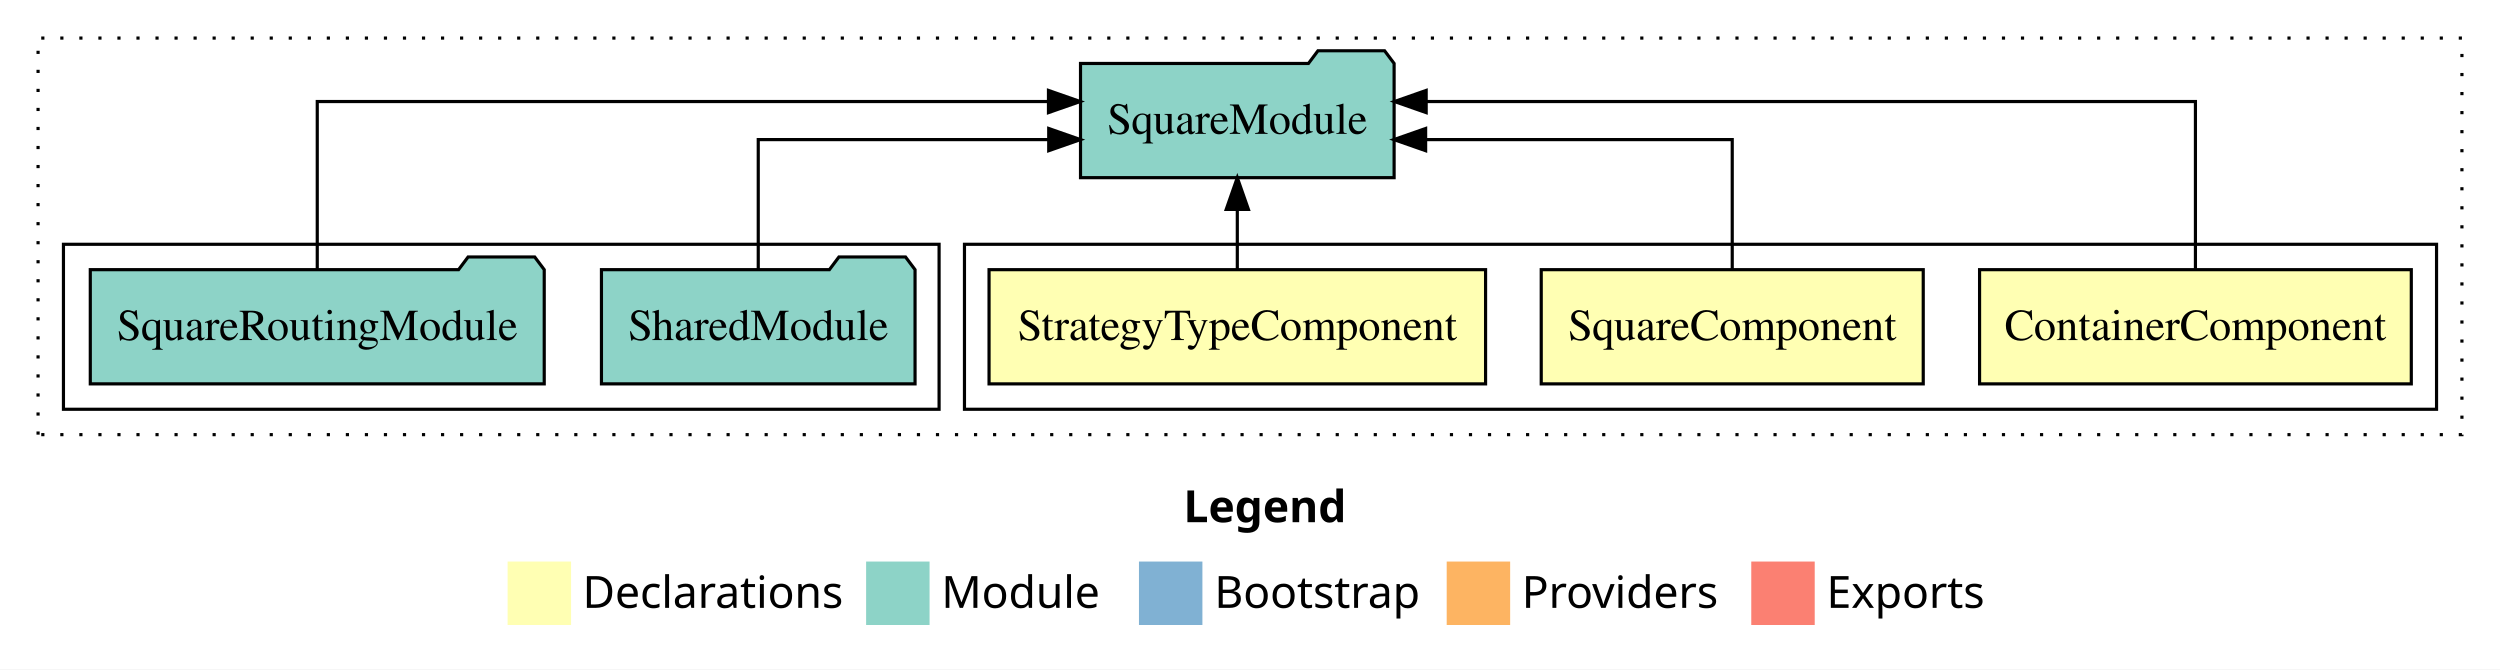
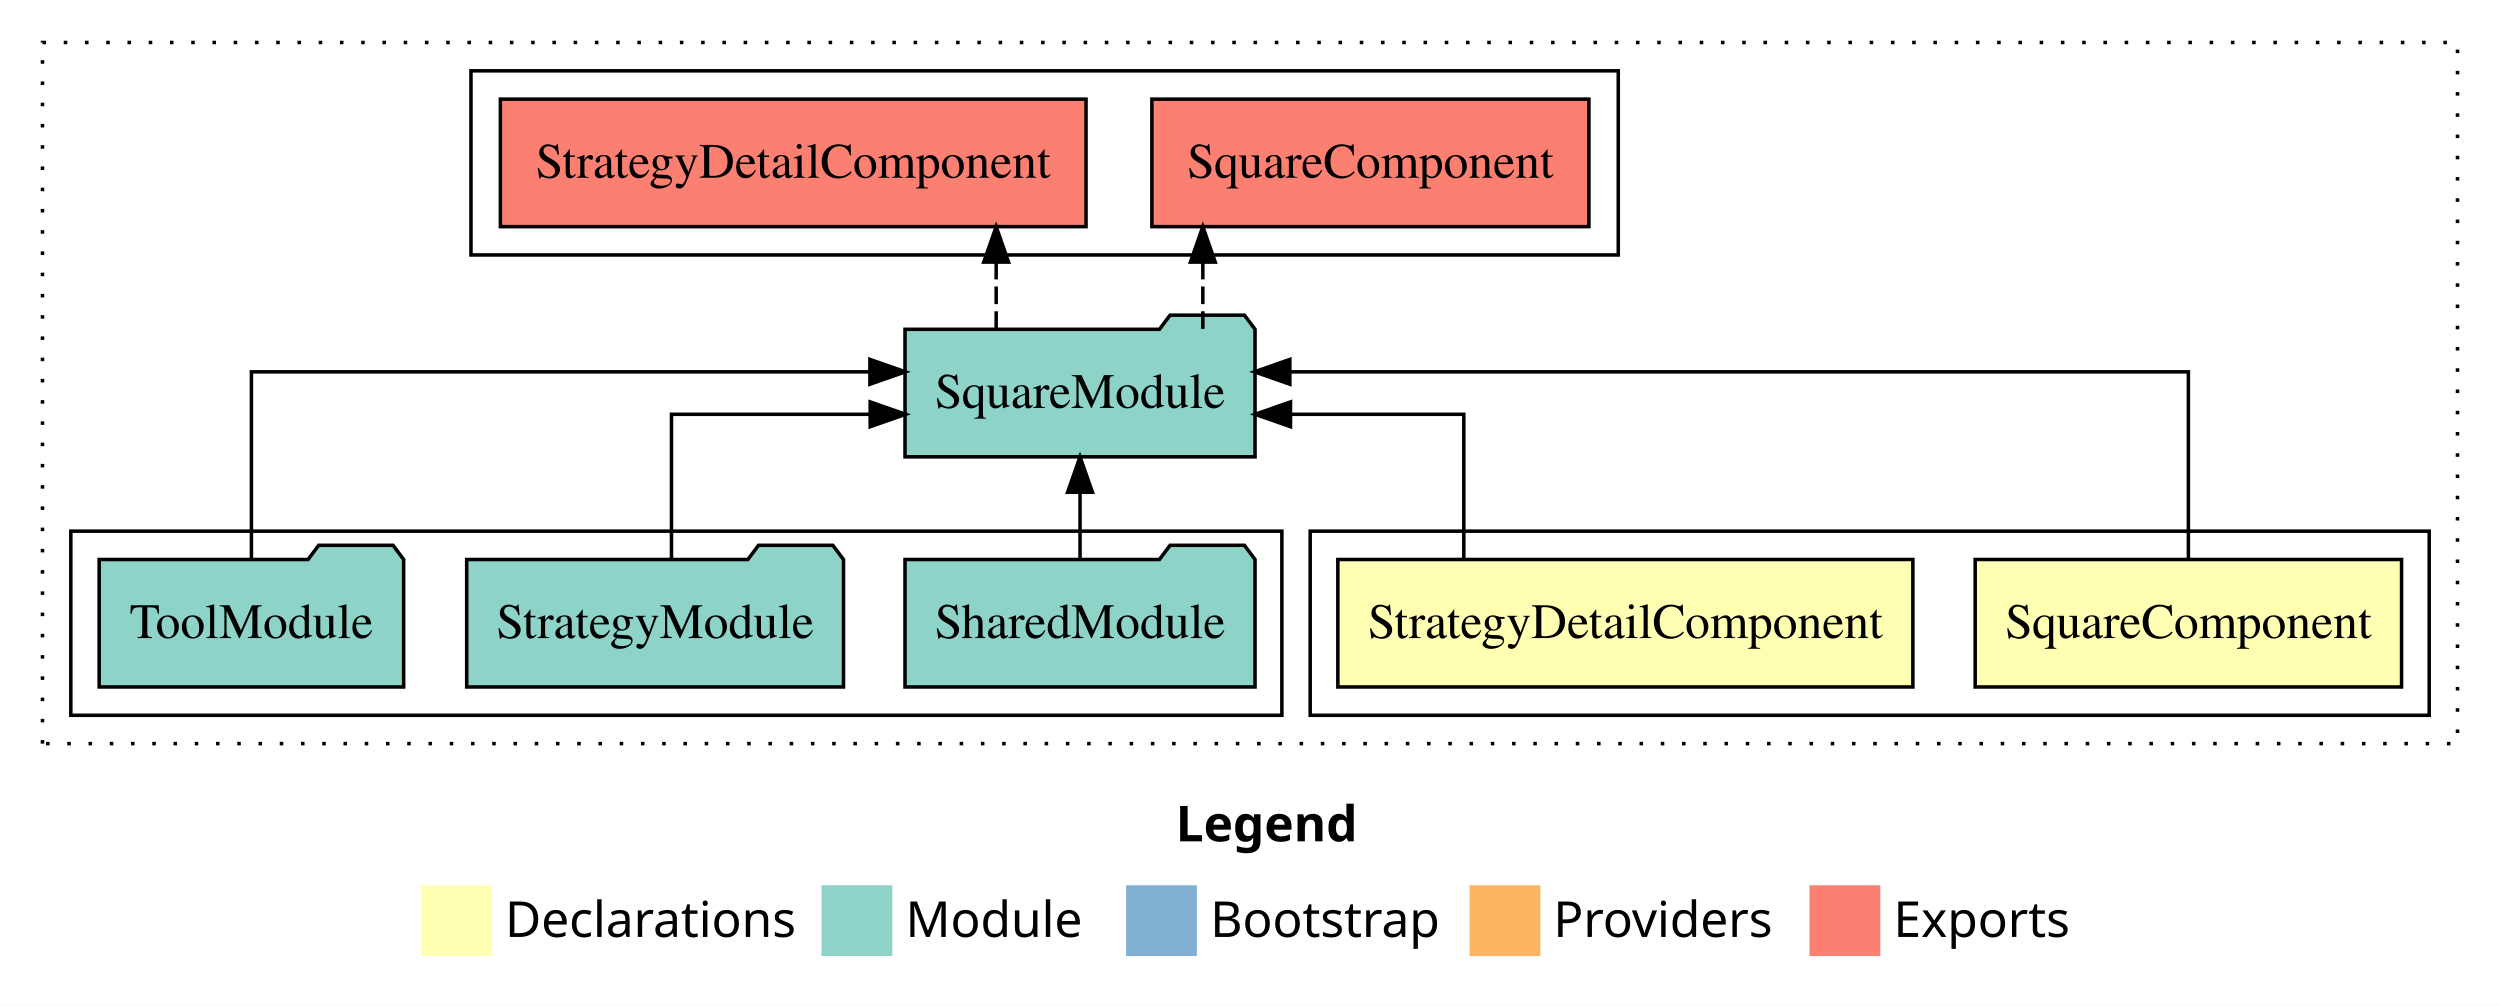
- <svg xmlns="http://www.w3.org/2000/svg" width="788pt" height="211pt" viewBox="0.00 0.00 788.00 211.00">
-   <g id="graph0" class="graph" transform="scale(1 1) rotate(0) translate(4 207)">
-     <polygon fill="#ffffff" stroke="transparent" points="-4,4 -4,-207 784,-207 784,4 -4,4" />
-     <text text-anchor="start" x="369.009" y="-42.4" font-family="sans-serif" font-weight="bold" font-size="14.00" fill="#000000">Legend</text>
-     <polygon fill="#ffffb3" stroke="transparent" points="156,-10 156,-30 176,-30 176,-10 156,-10" />
-     <text text-anchor="start" x="179.629" y="-15.4" font-family="sans-serif" font-size="14.00" fill="#000000">  Declarations</text>
-     <polygon fill="#8dd3c7" stroke="transparent" points="269,-10 269,-30 289,-30 289,-10 269,-10" />
-     <text text-anchor="start" x="292.725" y="-15.4" font-family="sans-serif" font-size="14.00" fill="#000000">  Module</text>
-     <polygon fill="#80b1d3" stroke="transparent" points="355,-10 355,-30 375,-30 375,-10 355,-10" />
-     <text text-anchor="start" x="378.781" y="-15.4" font-family="sans-serif" font-size="14.00" fill="#000000">  Bootstrap</text>
-     <polygon fill="#fdb462" stroke="transparent" points="452,-10 452,-30 472,-30 472,-10 452,-10" />
-     <text text-anchor="start" x="475.673" y="-15.4" font-family="sans-serif" font-size="14.00" fill="#000000">  Providers</text>
-     <polygon fill="#fb8072" stroke="transparent" points="548,-10 548,-30 568,-30 568,-10 548,-10" />
-     <text text-anchor="start" x="571.726" y="-15.4" font-family="sans-serif" font-size="14.00" fill="#000000">  Exports</text>
+ <svg xmlns="http://www.w3.org/2000/svg" width="706pt" height="284pt" viewBox="0.00 0.00 706.00 284.00">
+   <g id="graph0" class="graph" transform="scale(1 1) rotate(0) translate(4 280)">
+     <polygon fill="#ffffff" stroke="transparent" points="-4,4 -4,-280 702,-280 702,4 -4,4" />
+     <text text-anchor="start" x="328.009" y="-42.4" font-family="sans-serif" font-weight="bold" font-size="14.00" fill="#000000">Legend</text>
+     <polygon fill="#ffffb3" stroke="transparent" points="115,-10 115,-30 135,-30 135,-10 115,-10" />
+     <text text-anchor="start" x="138.629" y="-15.4" font-family="sans-serif" font-size="14.00" fill="#000000">  Declarations</text>
+     <polygon fill="#8dd3c7" stroke="transparent" points="228,-10 228,-30 248,-30 248,-10 228,-10" />
+     <text text-anchor="start" x="251.725" y="-15.4" font-family="sans-serif" font-size="14.00" fill="#000000">  Module</text>
+     <polygon fill="#80b1d3" stroke="transparent" points="314,-10 314,-30 334,-30 334,-10 314,-10" />
+     <text text-anchor="start" x="337.781" y="-15.4" font-family="sans-serif" font-size="14.00" fill="#000000">  Bootstrap</text>
+     <polygon fill="#fdb462" stroke="transparent" points="411,-10 411,-30 431,-30 431,-10 411,-10" />
+     <text text-anchor="start" x="434.673" y="-15.4" font-family="sans-serif" font-size="14.00" fill="#000000">  Providers</text>
+     <polygon fill="#fb8072" stroke="transparent" points="507,-10 507,-30 527,-30 527,-10 507,-10" />
+     <text text-anchor="start" x="530.726" y="-15.4" font-family="sans-serif" font-size="14.00" fill="#000000">  Exports</text>
    <g id="clust1" class="cluster">
-       <polygon fill="none" stroke="#000000" stroke-dasharray="1,5" points="8,-70 8,-195 772,-195 772,-70 8,-70" />
+       <polygon fill="none" stroke="#000000" stroke-dasharray="1,5" points="8,-70 8,-268 690,-268 690,-70 8,-70" />
    </g>
    <g id="clust2" class="cluster">
-       <polygon fill="none" stroke="#000000" points="300,-78 300,-130 764,-130 764,-78 300,-78" />
+       <polygon fill="none" stroke="#000000" points="366,-78 366,-130 682,-130 682,-78 366,-78" />
+     </g>
+     <g id="clust5" class="cluster">
+       <polygon fill="none" stroke="#000000" points="16,-78 16,-130 358,-130 358,-78 16,-78" />
    </g>
    <g id="clust6" class="cluster">
-       <polygon fill="none" stroke="#000000" points="16,-78 16,-130 292,-130 292,-78 16,-78" />
+       <polygon fill="none" stroke="#000000" points="129,-208 129,-260 453,-260 453,-208 129,-208" />
    </g>
    <g id="node1" class="node">
-       <polygon fill="#ffffb3" stroke="#000000" points="756.041,-122 619.959,-122 619.959,-86 756.041,-86 756.041,-122" />
-       <text text-anchor="middle" x="688" y="-99.8" font-family="Times,serif" font-size="14.00" fill="#000000">ContainerComponent</text>
+       <polygon fill="#ffffb3" stroke="#000000" points="674.205,-122 553.795,-122 553.795,-86 674.205,-86 674.205,-122" />
+       <text text-anchor="middle" x="614" y="-99.8" font-family="Times,serif" font-size="14.00" fill="#000000">SquareComponent</text>
+     </g>
+     <g id="node3" class="node">
+       <polygon fill="#8dd3c7" stroke="#000000" points="350.423,-187 347.423,-191 326.423,-191 323.423,-187 251.577,-187 251.577,-151 350.423,-151 350.423,-187" />
+       <text text-anchor="middle" x="301" y="-164.8" font-family="Times,serif" font-size="14.00" fill="#000000">SquareModule</text>
+     </g>
+     <g id="edge1" class="edge">
+       <path fill="none" stroke="#000000" d="M614,-122.284C614,-143.321 614,-175 614,-175 614,-175 360.251,-175 360.251,-175" />
+       <polygon fill="#000000" stroke="#000000" points="360.251,-171.5 350.251,-175 360.25,-178.5 360.251,-171.5" />
+     </g>
+     <g id="node2" class="node">
+       <polygon fill="#ffffb3" stroke="#000000" points="536.194,-122 373.806,-122 373.806,-86 536.194,-86 536.194,-122" />
+       <text text-anchor="middle" x="455" y="-99.8" font-family="Times,serif" font-size="14.00" fill="#000000">StrategyDetailComponent</text>
+     </g>
+     <g id="edge2" class="edge">
+       <path fill="none" stroke="#000000" d="M409.378,-122.022C409.378,-139.373 409.378,-163 409.378,-163 409.378,-163 360.432,-163 360.432,-163" />
+       <polygon fill="#000000" stroke="#000000" points="360.432,-159.5 350.432,-163 360.432,-166.5 360.432,-159.5" />
+     </g>
+     <g id="node7" class="node">
+       <polygon fill="#fb8072" stroke="#000000" points="444.705,-252 321.295,-252 321.295,-216 444.705,-216 444.705,-252" />
+       <text text-anchor="middle" x="383" y="-229.8" font-family="Times,serif" font-size="14.00" fill="#000000">SquareComponent </text>
+     </g>
+     <g id="edge6" class="edge">
+       <path fill="none" stroke="#000000" stroke-dasharray="5,2" d="M335.679,-187.106C335.679,-187.106 335.679,-205.991 335.679,-205.991" />
+       <polygon fill="#000000" stroke="#000000" points="332.179,-205.991 335.679,-215.991 339.179,-205.991 332.179,-205.991" />
+     </g>
+     <g id="node8" class="node">
+       <polygon fill="#fb8072" stroke="#000000" points="302.694,-252 137.306,-252 137.306,-216 302.694,-216 302.694,-252" />
+       <text text-anchor="middle" x="220" y="-229.8" font-family="Times,serif" font-size="14.00" fill="#000000">StrategyDetailComponent </text>
+     </g>
+     <g id="edge7" class="edge">
+       <path fill="none" stroke="#000000" stroke-dasharray="5,2" d="M277.318,-187.106C277.318,-187.106 277.318,-205.991 277.318,-205.991" />
+       <polygon fill="#000000" stroke="#000000" points="273.818,-205.991 277.318,-215.991 280.818,-205.991 273.818,-205.991" />
    </g>
    <g id="node4" class="node">
-       <polygon fill="#8dd3c7" stroke="#000000" points="435.423,-187 432.423,-191 411.423,-191 408.423,-187 336.577,-187 336.577,-151 435.423,-151 435.423,-187" />
-       <text text-anchor="middle" x="386" y="-164.8" font-family="Times,serif" font-size="14.00" fill="#000000">SquareModule</text>
-     </g>
-     <g id="edge1" class="edge">
-       <path fill="none" stroke="#000000" d="M688,-122.284C688,-143.321 688,-175 688,-175 688,-175 445.531,-175 445.531,-175" />
-       <polygon fill="#000000" stroke="#000000" points="445.531,-171.5 435.531,-175 445.531,-178.5 445.531,-171.5" />
-     </g>
-     <g id="node2" class="node">
-       <polygon fill="#ffffb3" stroke="#000000" points="602.205,-122 481.795,-122 481.795,-86 602.205,-86 602.205,-122" />
-       <text text-anchor="middle" x="542" y="-99.8" font-family="Times,serif" font-size="14.00" fill="#000000">SquareComponent</text>
-     </g>
-     <g id="edge2" class="edge">
-       <path fill="none" stroke="#000000" d="M542,-122.022C542,-139.373 542,-163 542,-163 542,-163 445.359,-163 445.359,-163" />
-       <polygon fill="#000000" stroke="#000000" points="445.359,-159.5 435.359,-163 445.359,-166.5 445.359,-159.5" />
-     </g>
-     <g id="node3" class="node">
-       <polygon fill="#ffffb3" stroke="#000000" points="464.253,-122 307.747,-122 307.747,-86 464.253,-86 464.253,-122" />
-       <text text-anchor="middle" x="386" y="-99.8" font-family="Times,serif" font-size="14.00" fill="#000000">StrategyTypeComponent</text>
+       <polygon fill="#8dd3c7" stroke="#000000" points="350.423,-122 347.423,-126 326.423,-126 323.423,-122 251.577,-122 251.577,-86 350.423,-86 350.423,-122" />
+       <text text-anchor="middle" x="301" y="-99.8" font-family="Times,serif" font-size="14.00" fill="#000000">SharedModule</text>
    </g>
    <g id="edge3" class="edge">
-       <path fill="none" stroke="#000000" d="M386,-122.106C386,-122.106 386,-140.991 386,-140.991" />
-       <polygon fill="#000000" stroke="#000000" points="382.5,-140.991 386,-150.991 389.5,-140.991 382.5,-140.991" />
+       <path fill="none" stroke="#000000" d="M301,-122.106C301,-122.106 301,-140.991 301,-140.991" />
+       <polygon fill="#000000" stroke="#000000" points="297.5,-140.991 301,-150.991 304.5,-140.991 297.5,-140.991" />
    </g>
    <g id="node5" class="node">
-       <polygon fill="#8dd3c7" stroke="#000000" points="284.423,-122 281.423,-126 260.423,-126 257.423,-122 185.577,-122 185.577,-86 284.423,-86 284.423,-122" />
-       <text text-anchor="middle" x="235" y="-99.8" font-family="Times,serif" font-size="14.00" fill="#000000">SharedModule</text>
+       <polygon fill="#8dd3c7" stroke="#000000" points="234.204,-122 231.204,-126 210.204,-126 207.204,-122 127.796,-122 127.796,-86 234.204,-86 234.204,-122" />
+       <text text-anchor="middle" x="181" y="-99.8" font-family="Times,serif" font-size="14.00" fill="#000000">StrategyModule</text>
    </g>
    <g id="edge4" class="edge">
-       <path fill="none" stroke="#000000" d="M235,-122.022C235,-139.373 235,-163 235,-163 235,-163 326.557,-163 326.557,-163" />
-       <polygon fill="#000000" stroke="#000000" points="326.557,-166.5 336.557,-163 326.557,-159.5 326.557,-166.5" />
+       <path fill="none" stroke="#000000" d="M185.627,-122.022C185.627,-139.373 185.627,-163 185.627,-163 185.627,-163 241.737,-163 241.737,-163" />
+       <polygon fill="#000000" stroke="#000000" points="241.737,-166.5 251.737,-163 241.737,-159.5 241.737,-166.5" />
    </g>
    <g id="node6" class="node">
-       <polygon fill="#8dd3c7" stroke="#000000" points="167.541,-122 164.541,-126 143.541,-126 140.541,-122 24.459,-122 24.459,-86 167.541,-86 167.541,-122" />
-       <text text-anchor="middle" x="96" y="-99.8" font-family="Times,serif" font-size="14.00" fill="#000000">SquareRoutingModule</text>
+       <polygon fill="#8dd3c7" stroke="#000000" points="109.993,-122 106.993,-126 85.993,-126 82.993,-122 24.007,-122 24.007,-86 109.993,-86 109.993,-122" />
+       <text text-anchor="middle" x="67" y="-99.8" font-family="Times,serif" font-size="14.00" fill="#000000">ToolModule</text>
    </g>
    <g id="edge5" class="edge">
-       <path fill="none" stroke="#000000" d="M96,-122.284C96,-143.321 96,-175 96,-175 96,-175 326.477,-175 326.477,-175" />
-       <polygon fill="#000000" stroke="#000000" points="326.477,-178.5 336.477,-175 326.477,-171.5 326.477,-178.5" />
+       <path fill="none" stroke="#000000" d="M67,-122.284C67,-143.321 67,-175 67,-175 67,-175 241.661,-175 241.661,-175" />
+       <polygon fill="#000000" stroke="#000000" points="241.661,-178.5 251.661,-175 241.661,-171.5 241.661,-178.5" />
    </g>
  </g>
</svg>
